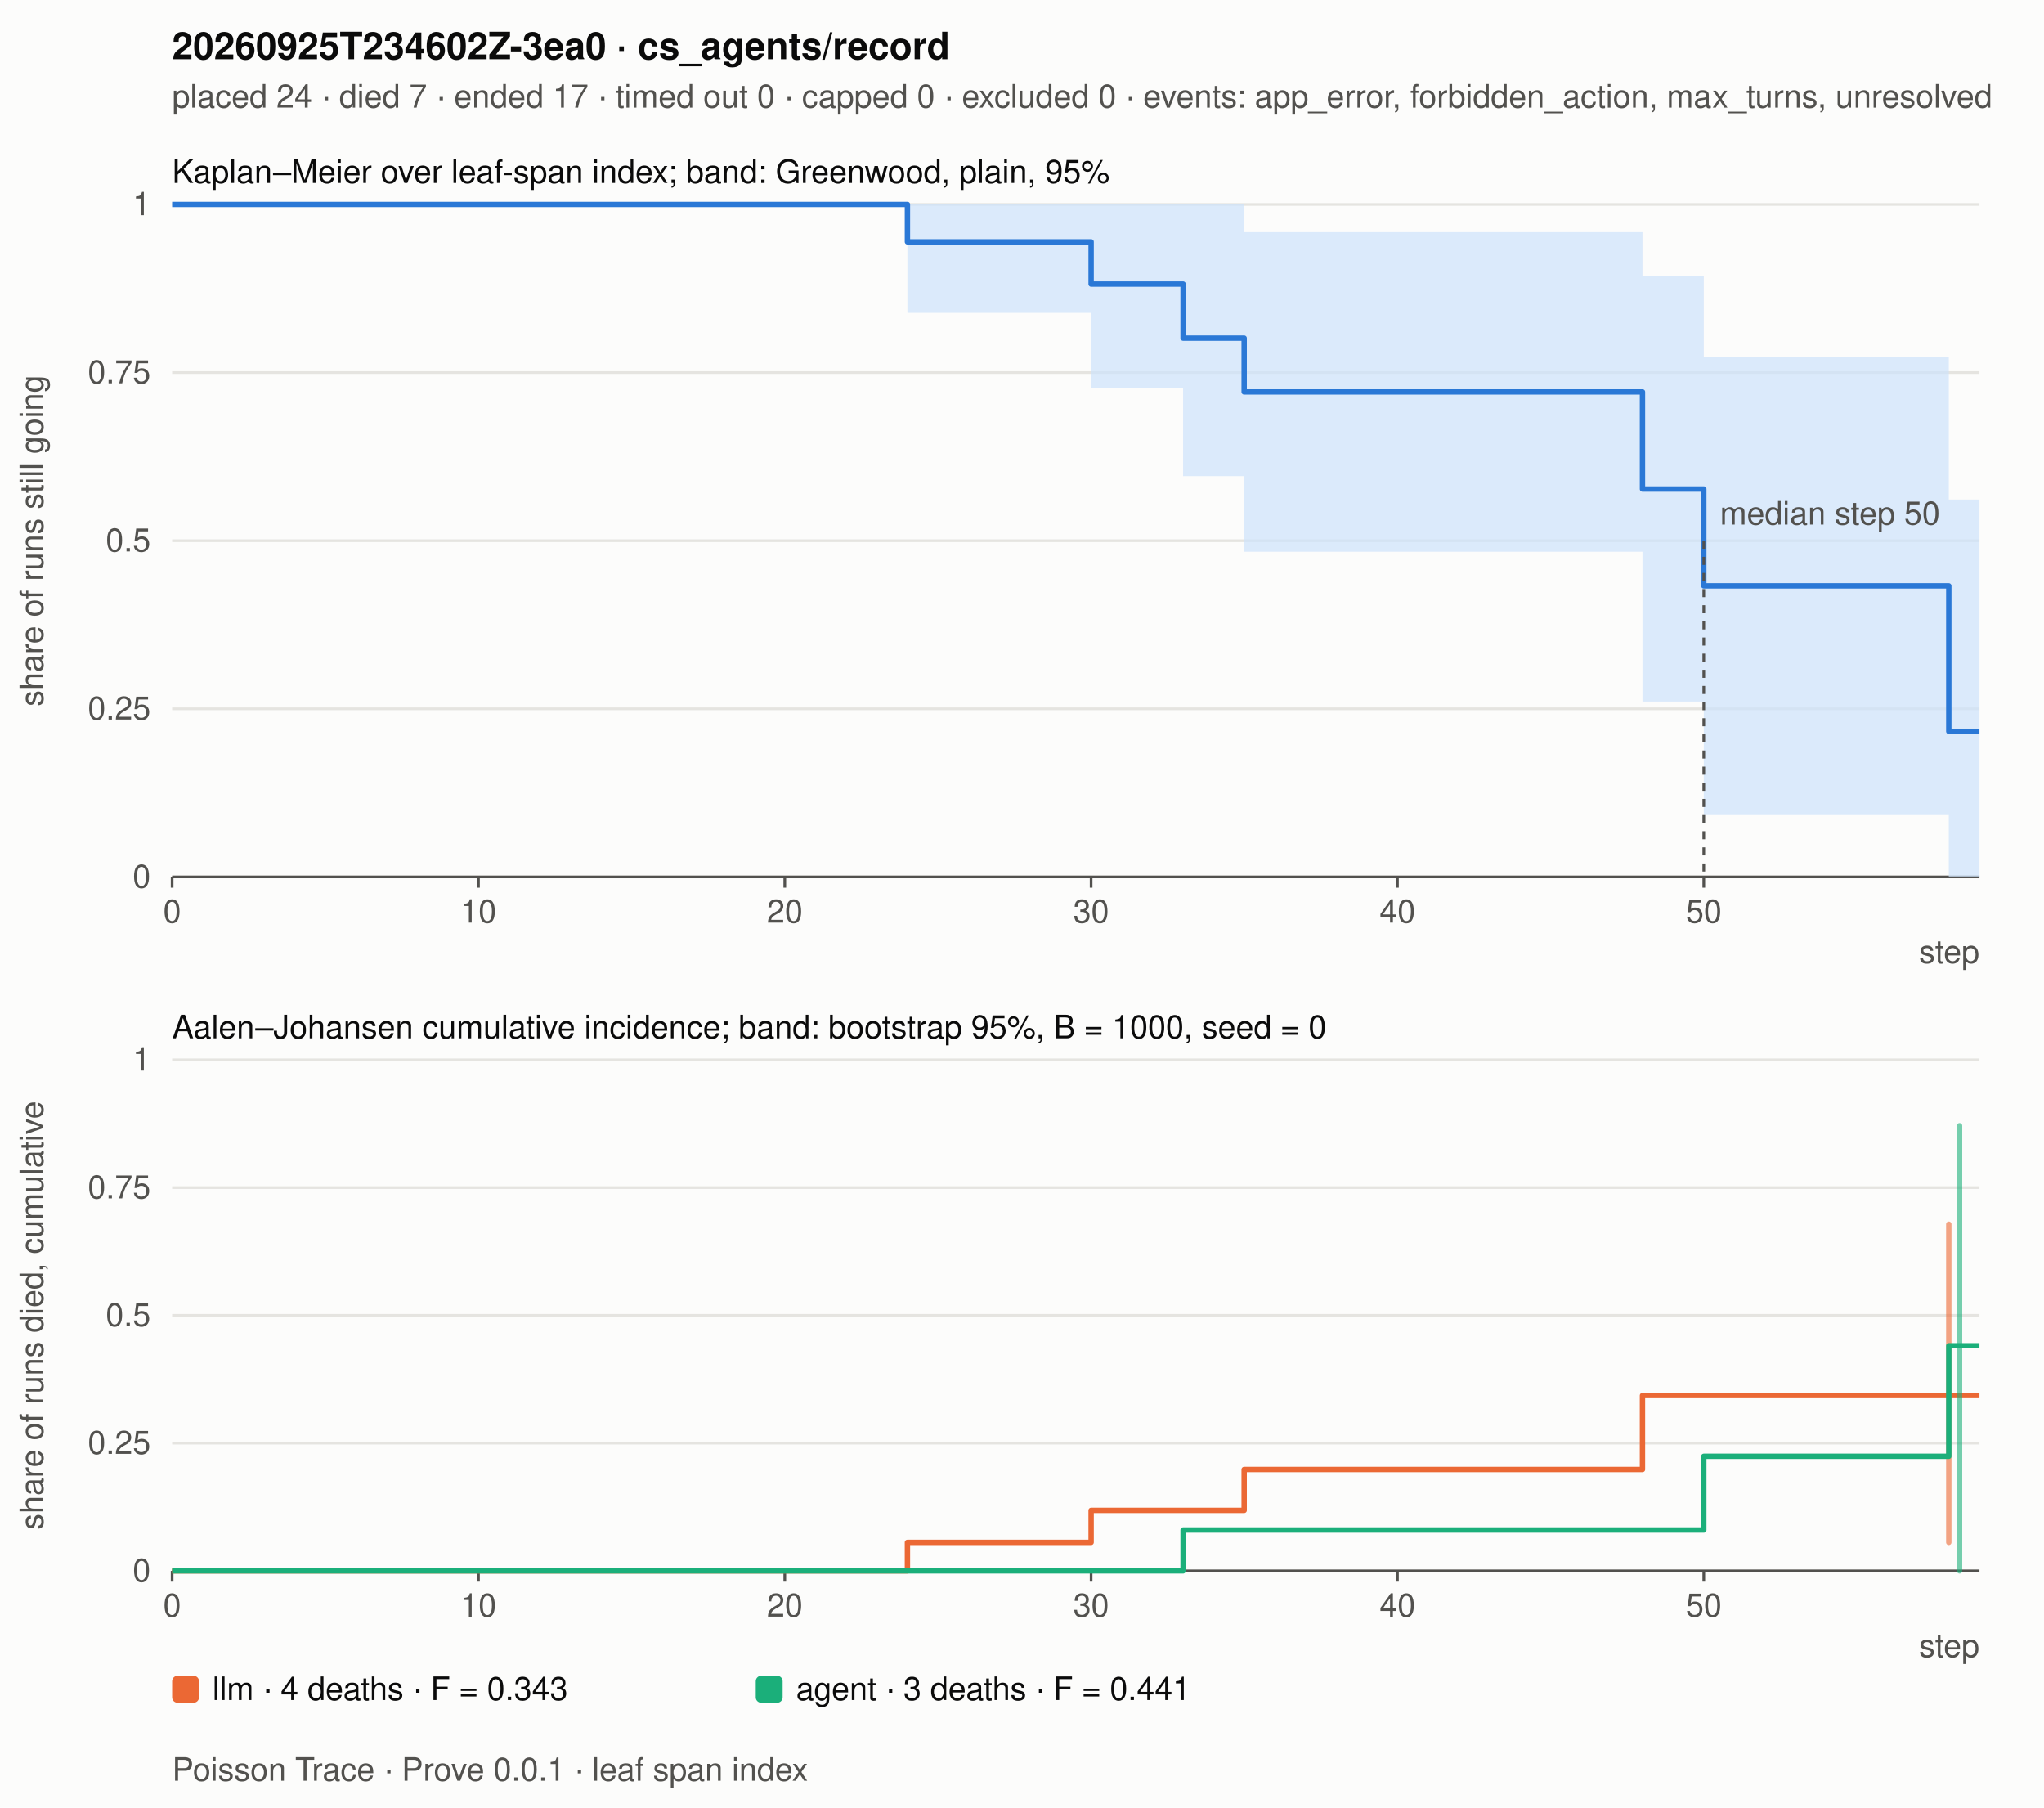
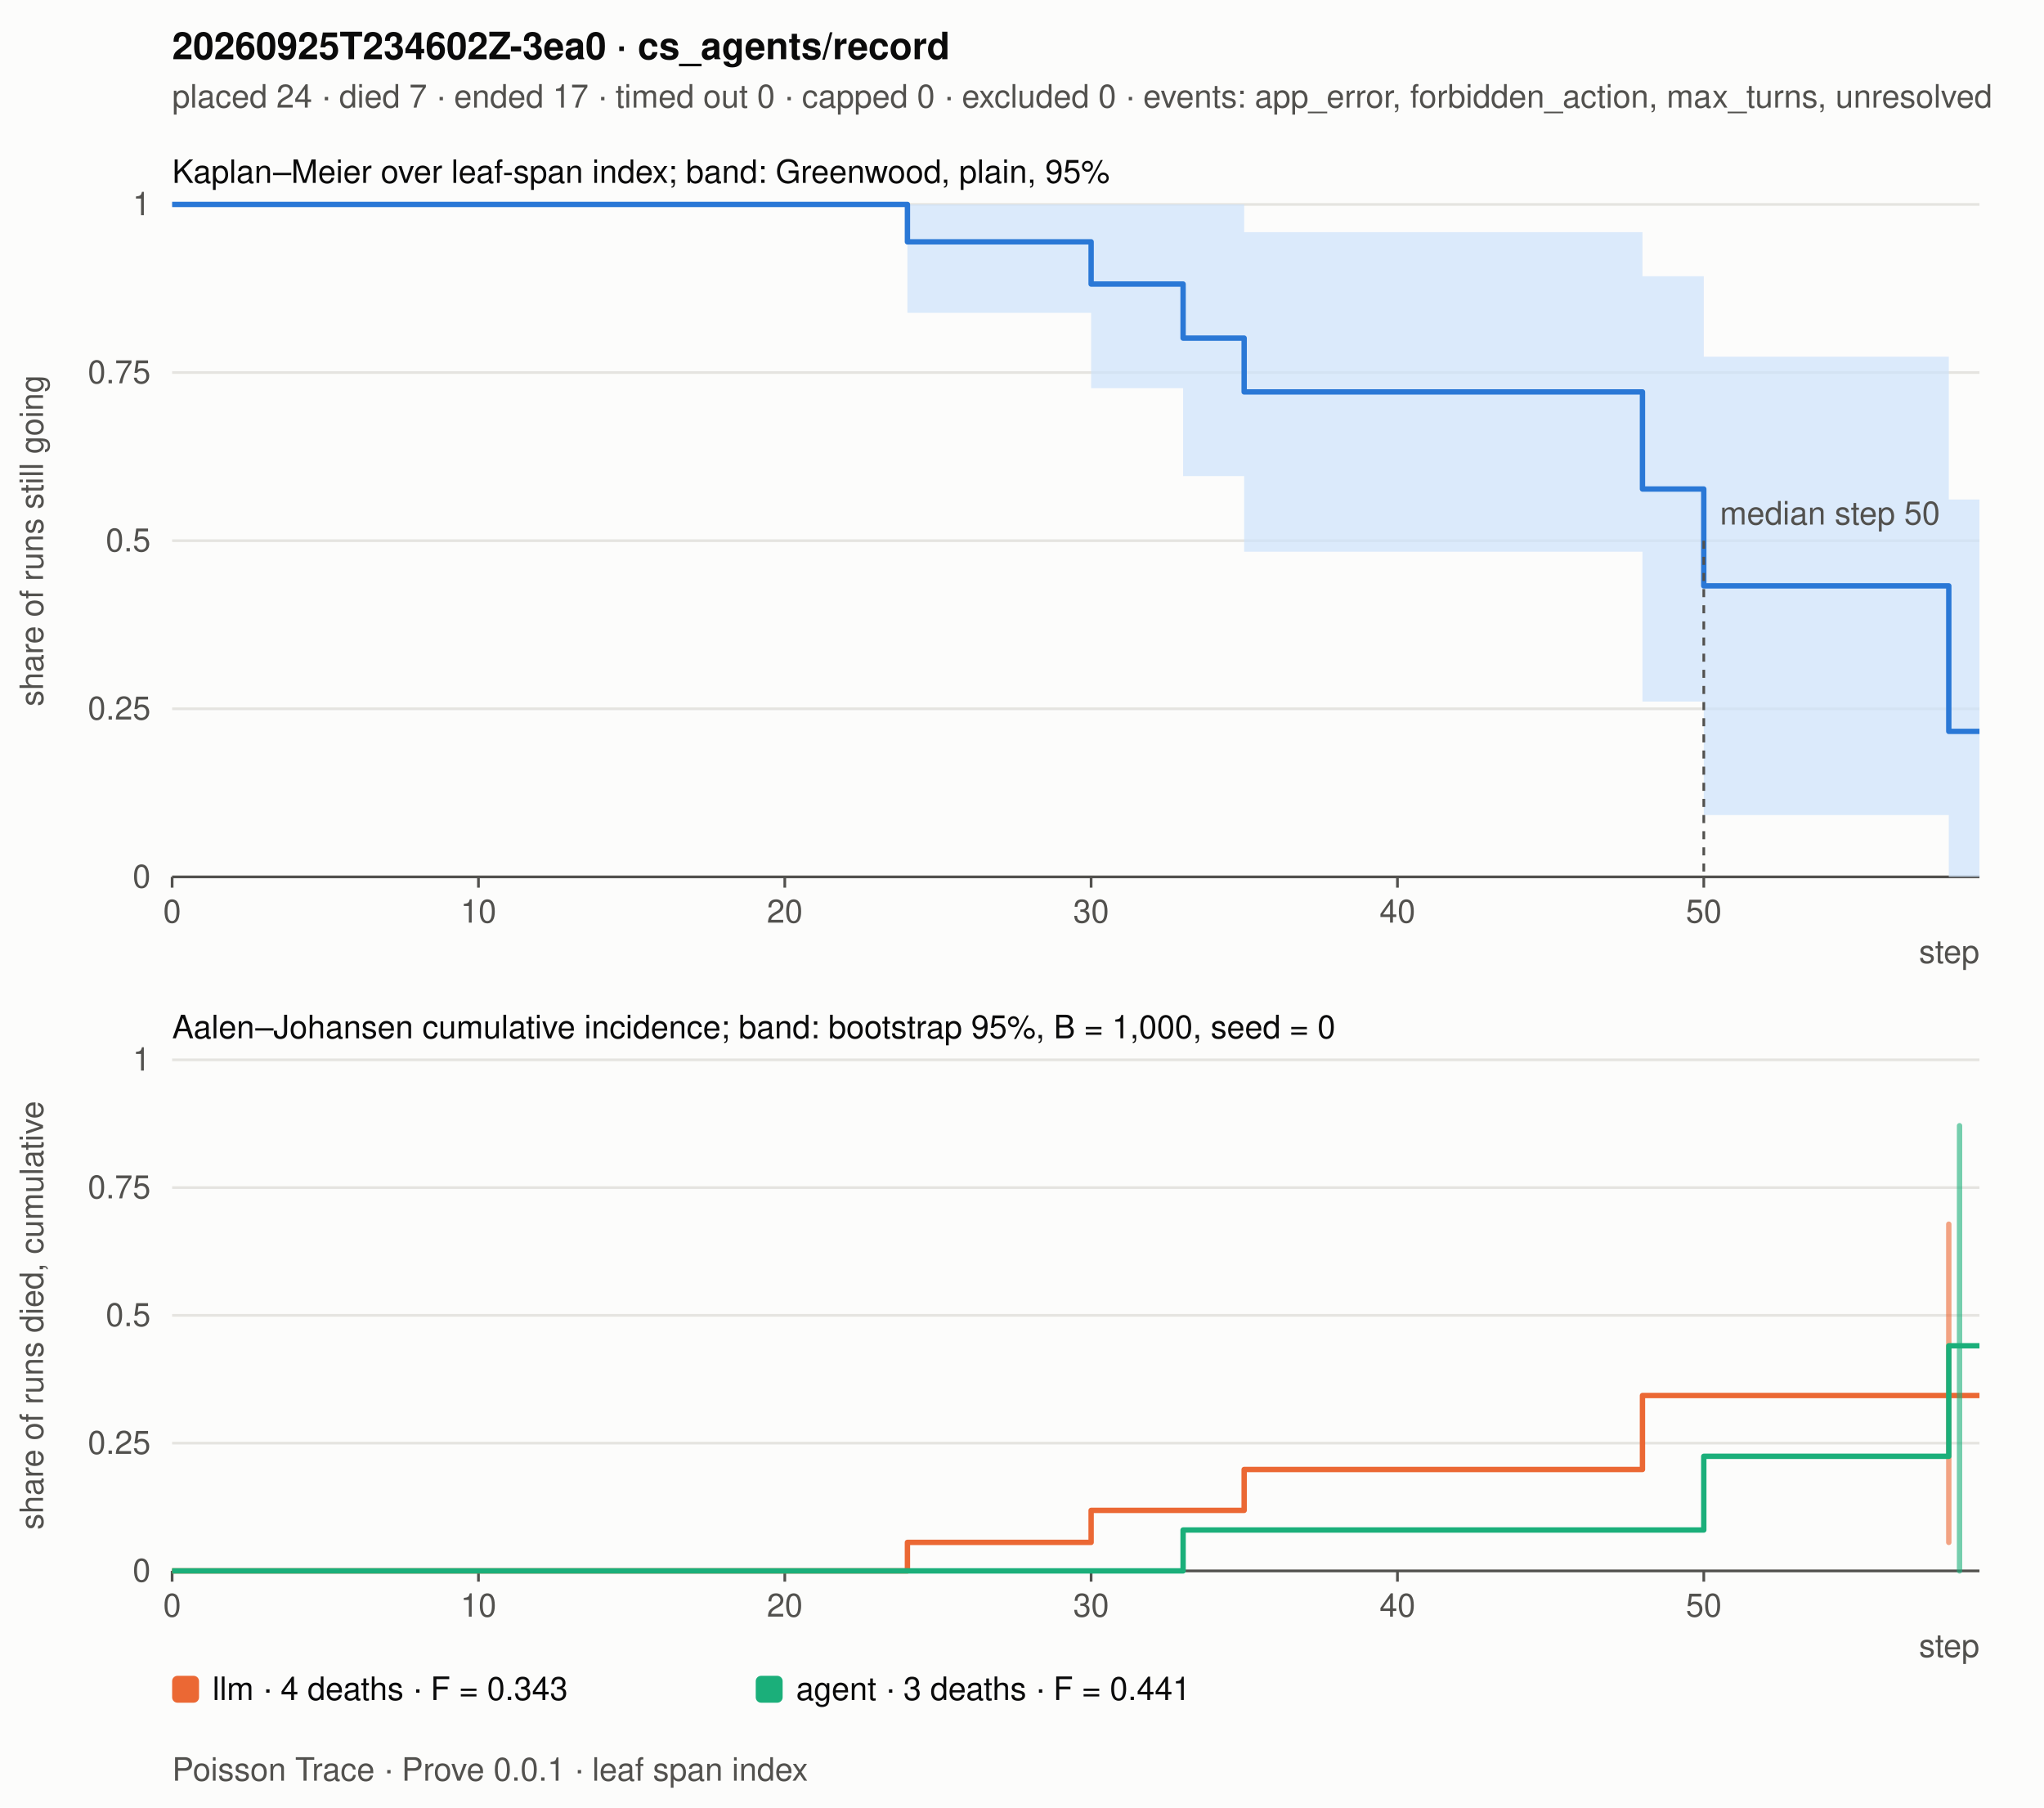
<svg xmlns="http://www.w3.org/2000/svg" width="760" height="672" viewBox="0 0 760 672" font-family="-apple-system, 'Segoe UI', Helvetica, Arial, sans-serif" font-size="12">
  <rect x="0" y="0" width="760" height="672" fill="#fcfcfb" />
  <text x="64" y="22" fill="#0b0b0b" font-size="14" font-weight="600">20260925T234602Z-3ea0 · cs_agents/record</text>
  <text x="64" y="40" fill="#52514e">placed 24 · died 7 · ended 17 · timed out 0 · capped 0 · excluded 0 · events: app_error, forbidden_action, max_turns, unresolved</text>
  <line x1="64" y1="326.0" x2="736" y2="326.0" stroke="#e5e4e0" stroke-width="1" />
  <text x="56" y="330.0" fill="#52514e" text-anchor="end">0</text>
  <line x1="64" y1="263.5" x2="736" y2="263.5" stroke="#e5e4e0" stroke-width="1" />
  <text x="56" y="267.5" fill="#52514e" text-anchor="end">0.25</text>
  <line x1="64" y1="201.0" x2="736" y2="201.0" stroke="#e5e4e0" stroke-width="1" />
  <text x="56" y="205.0" fill="#52514e" text-anchor="end">0.5</text>
  <line x1="64" y1="138.5" x2="736" y2="138.5" stroke="#e5e4e0" stroke-width="1" />
  <text x="56" y="142.5" fill="#52514e" text-anchor="end">0.75</text>
  <line x1="64" y1="76.0" x2="736" y2="76.0" stroke="#e5e4e0" stroke-width="1" />
  <text x="56" y="80.0" fill="#52514e" text-anchor="end">1</text>
  <line x1="64.0" y1="326" x2="64.0" y2="330" stroke="#52514e" stroke-width="1" />
  <text x="64.0" y="343" fill="#52514e" text-anchor="middle">0</text>
  <line x1="177.9" y1="326" x2="177.9" y2="330" stroke="#52514e" stroke-width="1" />
  <text x="177.9" y="343" fill="#52514e" text-anchor="middle">10</text>
  <line x1="291.8" y1="326" x2="291.8" y2="330" stroke="#52514e" stroke-width="1" />
  <text x="291.8" y="343" fill="#52514e" text-anchor="middle">20</text>
  <line x1="405.7" y1="326" x2="405.7" y2="330" stroke="#52514e" stroke-width="1" />
  <text x="405.7" y="343" fill="#52514e" text-anchor="middle">30</text>
  <line x1="519.6" y1="326" x2="519.6" y2="330" stroke="#52514e" stroke-width="1" />
  <text x="519.6" y="343" fill="#52514e" text-anchor="middle">40</text>
  <line x1="633.5" y1="326" x2="633.5" y2="330" stroke="#52514e" stroke-width="1" />
  <text x="633.5" y="343" fill="#52514e" text-anchor="middle">50</text>
  <line x1="64" y1="326" x2="736" y2="326" stroke="#52514e" stroke-width="1" />
  <text x="736" y="358" fill="#52514e" text-anchor="end">step</text>
  <text transform="translate(16 201.0) rotate(-90)" fill="#52514e" text-anchor="middle">share of runs still going</text>
  <line x1="64" y1="584.0" x2="736" y2="584.0" stroke="#e5e4e0" stroke-width="1" />
  <text x="56" y="588.0" fill="#52514e" text-anchor="end">0</text>
  <line x1="64" y1="536.5" x2="736" y2="536.5" stroke="#e5e4e0" stroke-width="1" />
  <text x="56" y="540.5" fill="#52514e" text-anchor="end">0.25</text>
  <line x1="64" y1="489.0" x2="736" y2="489.0" stroke="#e5e4e0" stroke-width="1" />
  <text x="56" y="493.0" fill="#52514e" text-anchor="end">0.5</text>
  <line x1="64" y1="441.5" x2="736" y2="441.5" stroke="#e5e4e0" stroke-width="1" />
  <text x="56" y="445.5" fill="#52514e" text-anchor="end">0.75</text>
  <line x1="64" y1="394.0" x2="736" y2="394.0" stroke="#e5e4e0" stroke-width="1" />
  <text x="56" y="398.0" fill="#52514e" text-anchor="end">1</text>
  <line x1="64.0" y1="584" x2="64.0" y2="588" stroke="#52514e" stroke-width="1" />
  <text x="64.0" y="601" fill="#52514e" text-anchor="middle">0</text>
  <line x1="177.9" y1="584" x2="177.9" y2="588" stroke="#52514e" stroke-width="1" />
  <text x="177.9" y="601" fill="#52514e" text-anchor="middle">10</text>
  <line x1="291.8" y1="584" x2="291.8" y2="588" stroke="#52514e" stroke-width="1" />
  <text x="291.8" y="601" fill="#52514e" text-anchor="middle">20</text>
  <line x1="405.7" y1="584" x2="405.7" y2="588" stroke="#52514e" stroke-width="1" />
  <text x="405.7" y="601" fill="#52514e" text-anchor="middle">30</text>
  <line x1="519.6" y1="584" x2="519.6" y2="588" stroke="#52514e" stroke-width="1" />
  <text x="519.6" y="601" fill="#52514e" text-anchor="middle">40</text>
  <line x1="633.5" y1="584" x2="633.5" y2="588" stroke="#52514e" stroke-width="1" />
  <text x="633.5" y="601" fill="#52514e" text-anchor="middle">50</text>
  <line x1="64" y1="584" x2="736" y2="584" stroke="#52514e" stroke-width="1" />
  <text x="736" y="616" fill="#52514e" text-anchor="end">step</text>
  <text transform="translate(16 489.0) rotate(-90)" fill="#52514e" text-anchor="middle">share of runs died, cumulative</text>
  <polygon points="64.0,76.0 337.4,76.0 337.4,76.0 405.7,76.0 405.7,76.0 439.9,76.0 439.9,76.0 462.6,76.0 462.6,86.3 610.7,86.3 610.7,102.7 633.5,102.7 633.5,132.6 724.6,132.6 724.6,185.7 736.0,185.7 736.0,326.0 724.6,326.0 724.6,303.0 633.5,303.0 633.5,260.8 610.7,260.8 610.7,205.1 462.6,205.1 462.6,177.0 439.9,177.0 439.9,144.3 405.7,144.3 405.7,116.3 337.4,116.3 337.4,76.0 64.0,76.0" fill="#cde2fb" opacity="0.7" />
  <polyline points="64.0,76.0 337.4,76.0 337.4,89.9 405.7,89.9 405.7,105.6 439.9,105.6 439.9,125.7 462.6,125.7 462.6,145.7 610.7,145.7 610.7,181.8 633.5,181.8 633.5,217.8 724.6,217.8 724.6,271.9 736.0,271.9" fill="none" stroke="#2a78d6" stroke-width="2" stroke-linejoin="round" />
  <text x="64" y="68" fill="#0b0b0b">Kaplan–Meier over leaf-span index; band: Greenwood, plain, 95%</text>
  <line x1="633.5" y1="201.0" x2="633.5" y2="326" stroke="#52514e" stroke-width="1" stroke-dasharray="3 3" />
  <text x="639.5" y="195.0" fill="#52514e">median step 50</text>
  <polyline points="64.0,584.0 337.4,584.0 337.4,573.4 405.7,573.4 405.7,561.5 439.9,561.5 439.9,561.5 462.6,561.5 462.6,546.3 610.7,546.3 610.7,518.8 633.5,518.8 633.5,518.8 724.6,518.8 724.6,518.8 736.0,518.8" fill="none" stroke="#eb6834" stroke-width="2" stroke-linejoin="round" />
  <line x1="724.6" y1="573.4" x2="724.6" y2="455.1" stroke="#eb6834" stroke-width="2" stroke-linecap="round" opacity="0.6" />
  <rect x="64" y="623" width="10" height="10" rx="2" fill="#eb6834" />
  <text x="79" y="632" fill="#0b0b0b">llm · 4 deaths · F = 0.343</text>
  <polyline points="64.0,584.0 337.4,584.0 337.4,584.0 405.7,584.0 405.7,584.0 439.9,584.0 439.9,568.8 462.6,568.8 462.6,568.8 610.7,568.8 610.7,568.8 633.5,568.8 633.5,541.4 724.6,541.4 724.6,500.3 736.0,500.3" fill="none" stroke="#1baf7a" stroke-width="2" stroke-linejoin="round" />
  <line x1="728.6" y1="584.0" x2="728.6" y2="418.5" stroke="#1baf7a" stroke-width="2" stroke-linecap="round" opacity="0.6" />
  <rect x="281" y="623" width="10" height="10" rx="2" fill="#1baf7a" />
  <text x="296" y="632" fill="#0b0b0b">agent · 3 deaths · F = 0.441</text>
-   <text x="64" y="386" fill="#0b0b0b">Aalen–Johansen cumulative incidence; band: bootstrap 95%, B = 1000, seed = 0</text>
+   <text x="64" y="386" fill="#0b0b0b">Aalen–Johansen cumulative incidence; band: bootstrap 95%, B = 1,000, seed = 0</text>
  <text x="64" y="662" fill="#52514e">Poisson Trace · Prove 0.0.1 · leaf span index</text>
</svg>
